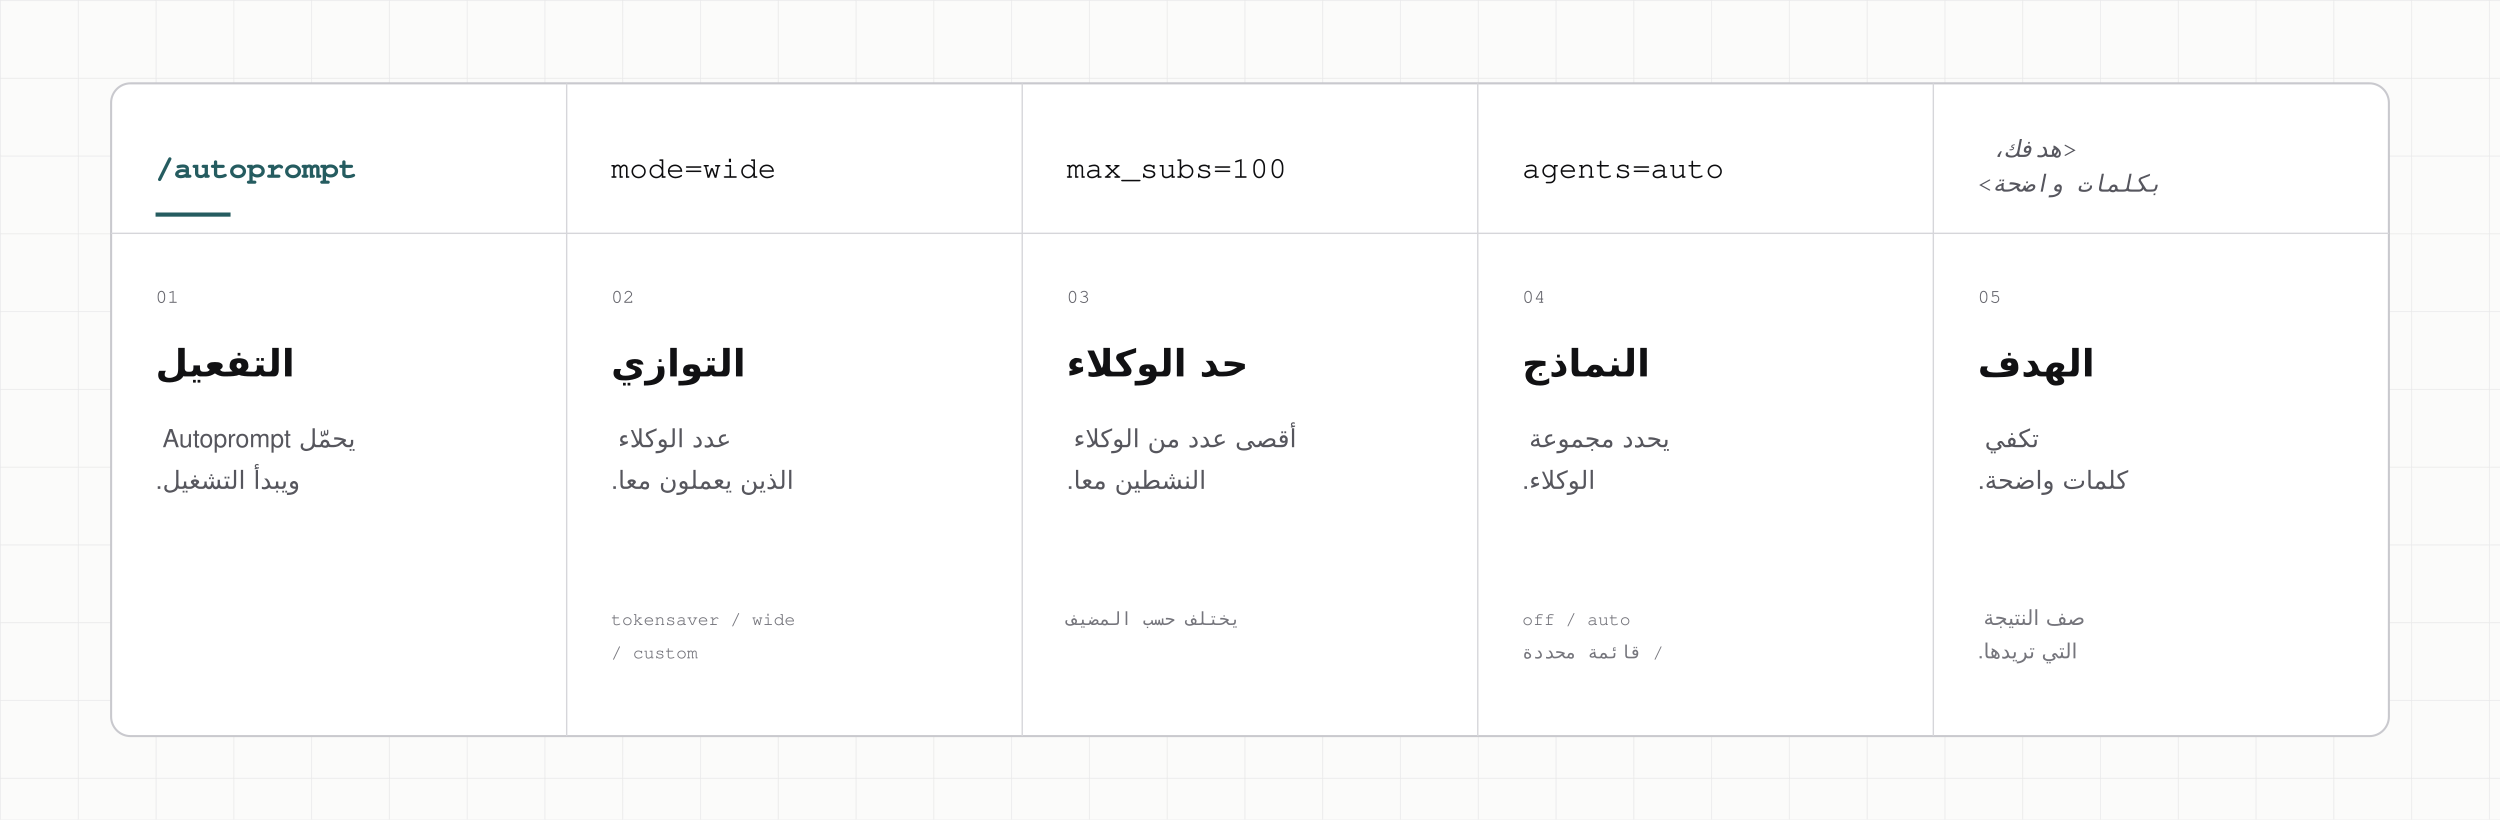
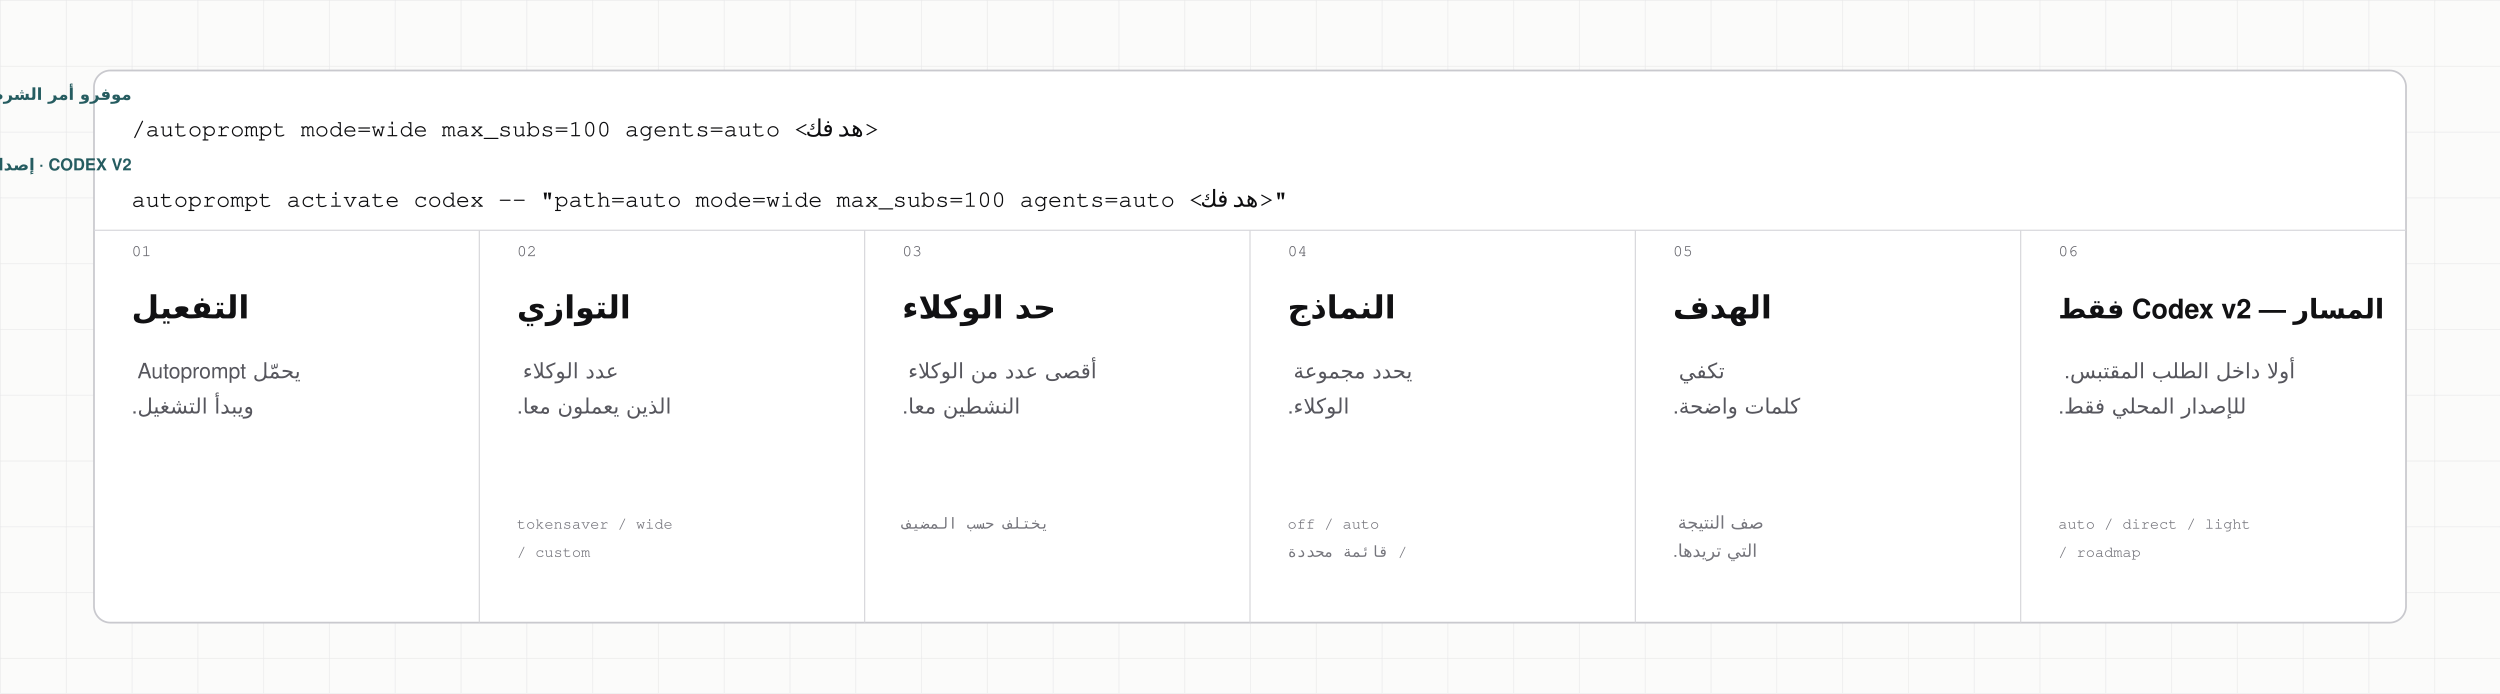
- <svg xmlns="http://www.w3.org/2000/svg" width="1800" height="590" viewBox="0 0 1800 590" role="img" aria-labelledby="title desc">
+ <svg xmlns="http://www.w3.org/2000/svg" width="2128" height="590" viewBox="0 0 2128 590" role="img" aria-labelledby="title desc" data-release-status="local-v1.0.9-build-not-published">
  <defs>
    <pattern id="grid" width="56" height="56" patternUnits="userSpaceOnUse">
      <path d="M56 0H0V56" fill="none" stroke="#e2e2e4" stroke-width="1" />
    </pattern>
  </defs>
-   <rect width="1800" height="590" fill="#fbfbfa" />
-   <rect width="1800" height="590" fill="url(#grid)" opacity=".78" />
+   <rect width="2128" height="590" fill="#fbfbfa" />
+   <rect width="2128" height="590" fill="url(#grid)" opacity=".78" />
  <g transform="translate(0 -244)">
-     <rect x="80" y="304" width="1640" height="470" rx="14" fill="#ffffff" stroke="#c9c9ce" stroke-width="1.5" />
-     <line x1="80" y1="412" x2="1720" y2="412" stroke="#d6d6da" stroke-width="1" />
-     <line x1="408" y1="304" x2="408" y2="774" stroke="#d6d6da" stroke-width="1" />
-     <line x1="736" y1="304" x2="736" y2="774" stroke="#d6d6da" stroke-width="1" />
-     <line x1="1064" y1="304" x2="1064" y2="774" stroke="#d6d6da" stroke-width="1" />
-     <line x1="1392" y1="304" x2="1392" y2="774" stroke="#d6d6da" stroke-width="1" />
-     <g font-family="Nimbus Mono PS, monospace" font-size="22">
-       <text x="112" y="372" fill="#255C60" font-weight="700">/autoprompt</text>
-       <text x="440" y="372" fill="#0d0d0f">mode=wide</text>
-       <text x="768" y="372" fill="#0d0d0f">max_subs=100</text>
-       <text x="1096" y="372" fill="#0d0d0f">agents=auto</text>
-       <text x="1424" y="357" fill="#56565e" font-size="17" font-style="italic">
-         <tspan x="1424" dy="0" direction="rtl" unicode-bidi="isolate" text-anchor="end">&lt;هدفك،</tspan>
-         <tspan x="1424" dy="25" direction="rtl" unicode-bidi="isolate" text-anchor="end">بكلمات واضحة&gt;</tspan>
-       </text>
-     </g>
-     <rect x="112" y="397" width="54" height="3" fill="#255C60" />
+     <rect x="80" y="304" width="1968" height="470" rx="14" fill="#ffffff" stroke="#c9c9ce" stroke-width="1.5" />
+     <line x1="80" y1="440" x2="2048" y2="440" stroke="#d6d6da" stroke-width="1" />
+     <line x1="408" y1="440" x2="408" y2="774" stroke="#d6d6da" stroke-width="1" />
+     <line x1="736" y1="440" x2="736" y2="774" stroke="#d6d6da" stroke-width="1" />
+     <line x1="1064" y1="440" x2="1064" y2="774" stroke="#d6d6da" stroke-width="1" />
+     <line x1="1392" y1="440" x2="1392" y2="774" stroke="#d6d6da" stroke-width="1" />
+     <line x1="1720" y1="440" x2="1720" y2="774" stroke="#d6d6da" stroke-width="1" />
+     <text x="112" y="329" fill="#255C60" font-family="Nimbus Sans, Arial, sans-serif" font-size="14" font-weight="700" direction="rtl" unicode-bidi="isolate">موفرو أمر الشرطة المائلة (ليس CODEX V2)</text>
+     <text x="112" y="360" fill="#0d0d0f" font-family="Nimbus Mono PS, monospace" font-size="20">/autoprompt mode=wide max_subs=100 agents=auto &lt;هدفك&gt;</text>
+     <text x="112" y="389" fill="#255C60" font-family="Nimbus Sans, Arial, sans-serif" font-size="14" font-weight="700" direction="rtl" unicode-bidi="isolate">CODEX V2 · إصدار V1.0.9 محلي · غير منشور</text>
+     <text x="112" y="420" fill="#0d0d0f" font-family="Nimbus Mono PS, monospace" font-size="20">autoprompt activate codex -- "path=auto mode=wide max_subs=100 agents=auto &lt;هدفك&gt;"</text>
    <text x="112" y="462" fill="#67676e" font-family="Nimbus Mono PS, monospace" font-size="14">01</text>
    <text x="112" y="515" fill="#111113" font-family="Nimbus Sans, Arial, sans-serif" font-size="27" font-weight="600" direction="rtl" unicode-bidi="isolate" text-anchor="end">التفعيل</text>
    <text x="112" y="566" fill="#56565d" font-family="Nimbus Sans, Arial, sans-serif" font-size="18">
      <tspan x="112" dy="0" direction="rtl" unicode-bidi="isolate" text-anchor="end">يحمّل Autoprompt</tspan>
      <tspan x="112" dy="30" direction="rtl" unicode-bidi="isolate" text-anchor="end">ويبدأ التشغيل.</tspan>
    </text>
    <text x="440" y="462" fill="#67676e" font-family="Nimbus Mono PS, monospace" font-size="14">02</text>
    <text x="440" y="515" fill="#111113" font-family="Nimbus Sans, Arial, sans-serif" font-size="27" font-weight="600" direction="rtl" unicode-bidi="isolate" text-anchor="end">التوازي</text>
    <text x="440" y="566" fill="#56565d" font-family="Nimbus Sans, Arial, sans-serif" font-size="18">
      <tspan x="440" dy="0" direction="rtl" unicode-bidi="isolate" text-anchor="end">عدد الوكلاء</tspan>
      <tspan x="440" dy="30" direction="rtl" unicode-bidi="isolate" text-anchor="end">الذين يعملون معا.</tspan>
    </text>
    <text x="440" y="694" fill="#75757c" font-family="Nimbus Mono PS, monospace" font-size="13">
      <tspan x="440" dy="0">tokensaver / wide</tspan>
      <tspan x="440" dy="24">/ custom</tspan>
    </text>
    <text x="768" y="462" fill="#67676e" font-family="Nimbus Mono PS, monospace" font-size="14">03</text>
    <text x="768" y="515" fill="#111113" font-family="Nimbus Sans, Arial, sans-serif" font-size="27" font-weight="600" direction="rtl" unicode-bidi="isolate" text-anchor="end">حد الوكلاء</text>
    <text x="768" y="566" fill="#56565d" font-family="Nimbus Sans, Arial, sans-serif" font-size="18">
      <tspan x="768" dy="0" direction="rtl" unicode-bidi="isolate" text-anchor="end">أقصى عدد من الوكلاء</tspan>
      <tspan x="768" dy="30" direction="rtl" unicode-bidi="isolate" text-anchor="end">النشطين معا.</tspan>
    </text>
    <text x="768" y="694" fill="#75757c" font-family="Nimbus Mono PS, monospace" font-size="13" direction="rtl" unicode-bidi="isolate" text-anchor="end">يختلف حسب المضيف</text>
    <text x="1096" y="462" fill="#67676e" font-family="Nimbus Mono PS, monospace" font-size="14">04</text>
    <text x="1096" y="515" fill="#111113" font-family="Nimbus Sans, Arial, sans-serif" font-size="27" font-weight="600" direction="rtl" unicode-bidi="isolate" text-anchor="end">النماذج</text>
    <text x="1096" y="566" fill="#56565d" font-family="Nimbus Sans, Arial, sans-serif" font-size="18">
      <tspan x="1096" dy="0" direction="rtl" unicode-bidi="isolate" text-anchor="end">يحدد مجموعة</tspan>
      <tspan x="1096" dy="30" direction="rtl" unicode-bidi="isolate" text-anchor="end">الوكلاء.</tspan>
    </text>
    <text x="1096" y="694" fill="#75757c" font-family="Nimbus Mono PS, monospace" font-size="13">
      <tspan x="1096" dy="0">off / auto</tspan>
      <tspan x="1096" dy="24" direction="rtl" unicode-bidi="isolate" text-anchor="end">/ قائمة محددة</tspan>
    </text>
    <text x="1424" y="462" fill="#67676e" font-family="Nimbus Mono PS, monospace" font-size="14">05</text>
    <text x="1424" y="515" fill="#111113" font-family="Nimbus Sans, Arial, sans-serif" font-size="27" font-weight="600" direction="rtl" unicode-bidi="isolate" text-anchor="end">الهدف</text>
    <text x="1424" y="566" fill="#56565d" font-family="Nimbus Sans, Arial, sans-serif" font-size="18">
      <tspan x="1424" dy="0" direction="rtl" unicode-bidi="isolate" text-anchor="end">تكفي</tspan>
      <tspan x="1424" dy="30" direction="rtl" unicode-bidi="isolate" text-anchor="end">كلمات واضحة.</tspan>
    </text>
    <text x="1424" y="694" fill="#75757c" font-family="Nimbus Sans, Arial, sans-serif" font-size="15">
      <tspan x="1424" dy="0" direction="rtl" unicode-bidi="isolate" text-anchor="end">صف النتيجة</tspan>
      <tspan x="1424" dy="24" direction="rtl" unicode-bidi="isolate" text-anchor="end">التي تريدها.</tspan>
    </text>
+     <text x="1752" y="462" fill="#67676e" font-family="Nimbus Mono PS, monospace" font-size="14">06</text>
+     <text x="1752" y="515" fill="#111113" font-family="Nimbus Sans, Arial, sans-serif" font-size="23" font-weight="600" direction="rtl" unicode-bidi="isolate" text-anchor="end">المسار — Codex v2 فقط</text>
+     <text x="1752" y="566" fill="#56565d" font-family="Nimbus Sans, Arial, sans-serif" font-size="18">
+       <tspan x="1752" dy="0" direction="rtl" unicode-bidi="isolate" text-anchor="end">أولا داخل الطلب المقتبس.</tspan>
+       <tspan x="1752" dy="30" direction="rtl" unicode-bidi="isolate" text-anchor="end">للإصدار المحلي فقط.</tspan>
+     </text>
+     <text x="1752" y="694" fill="#75757c" font-family="Nimbus Mono PS, monospace" font-size="13">
+       <tspan x="1752" dy="0">auto / direct / light</tspan>
+       <tspan x="1752" dy="24">/ roadmap</tspan>
+     </text>
  </g>
</svg>
